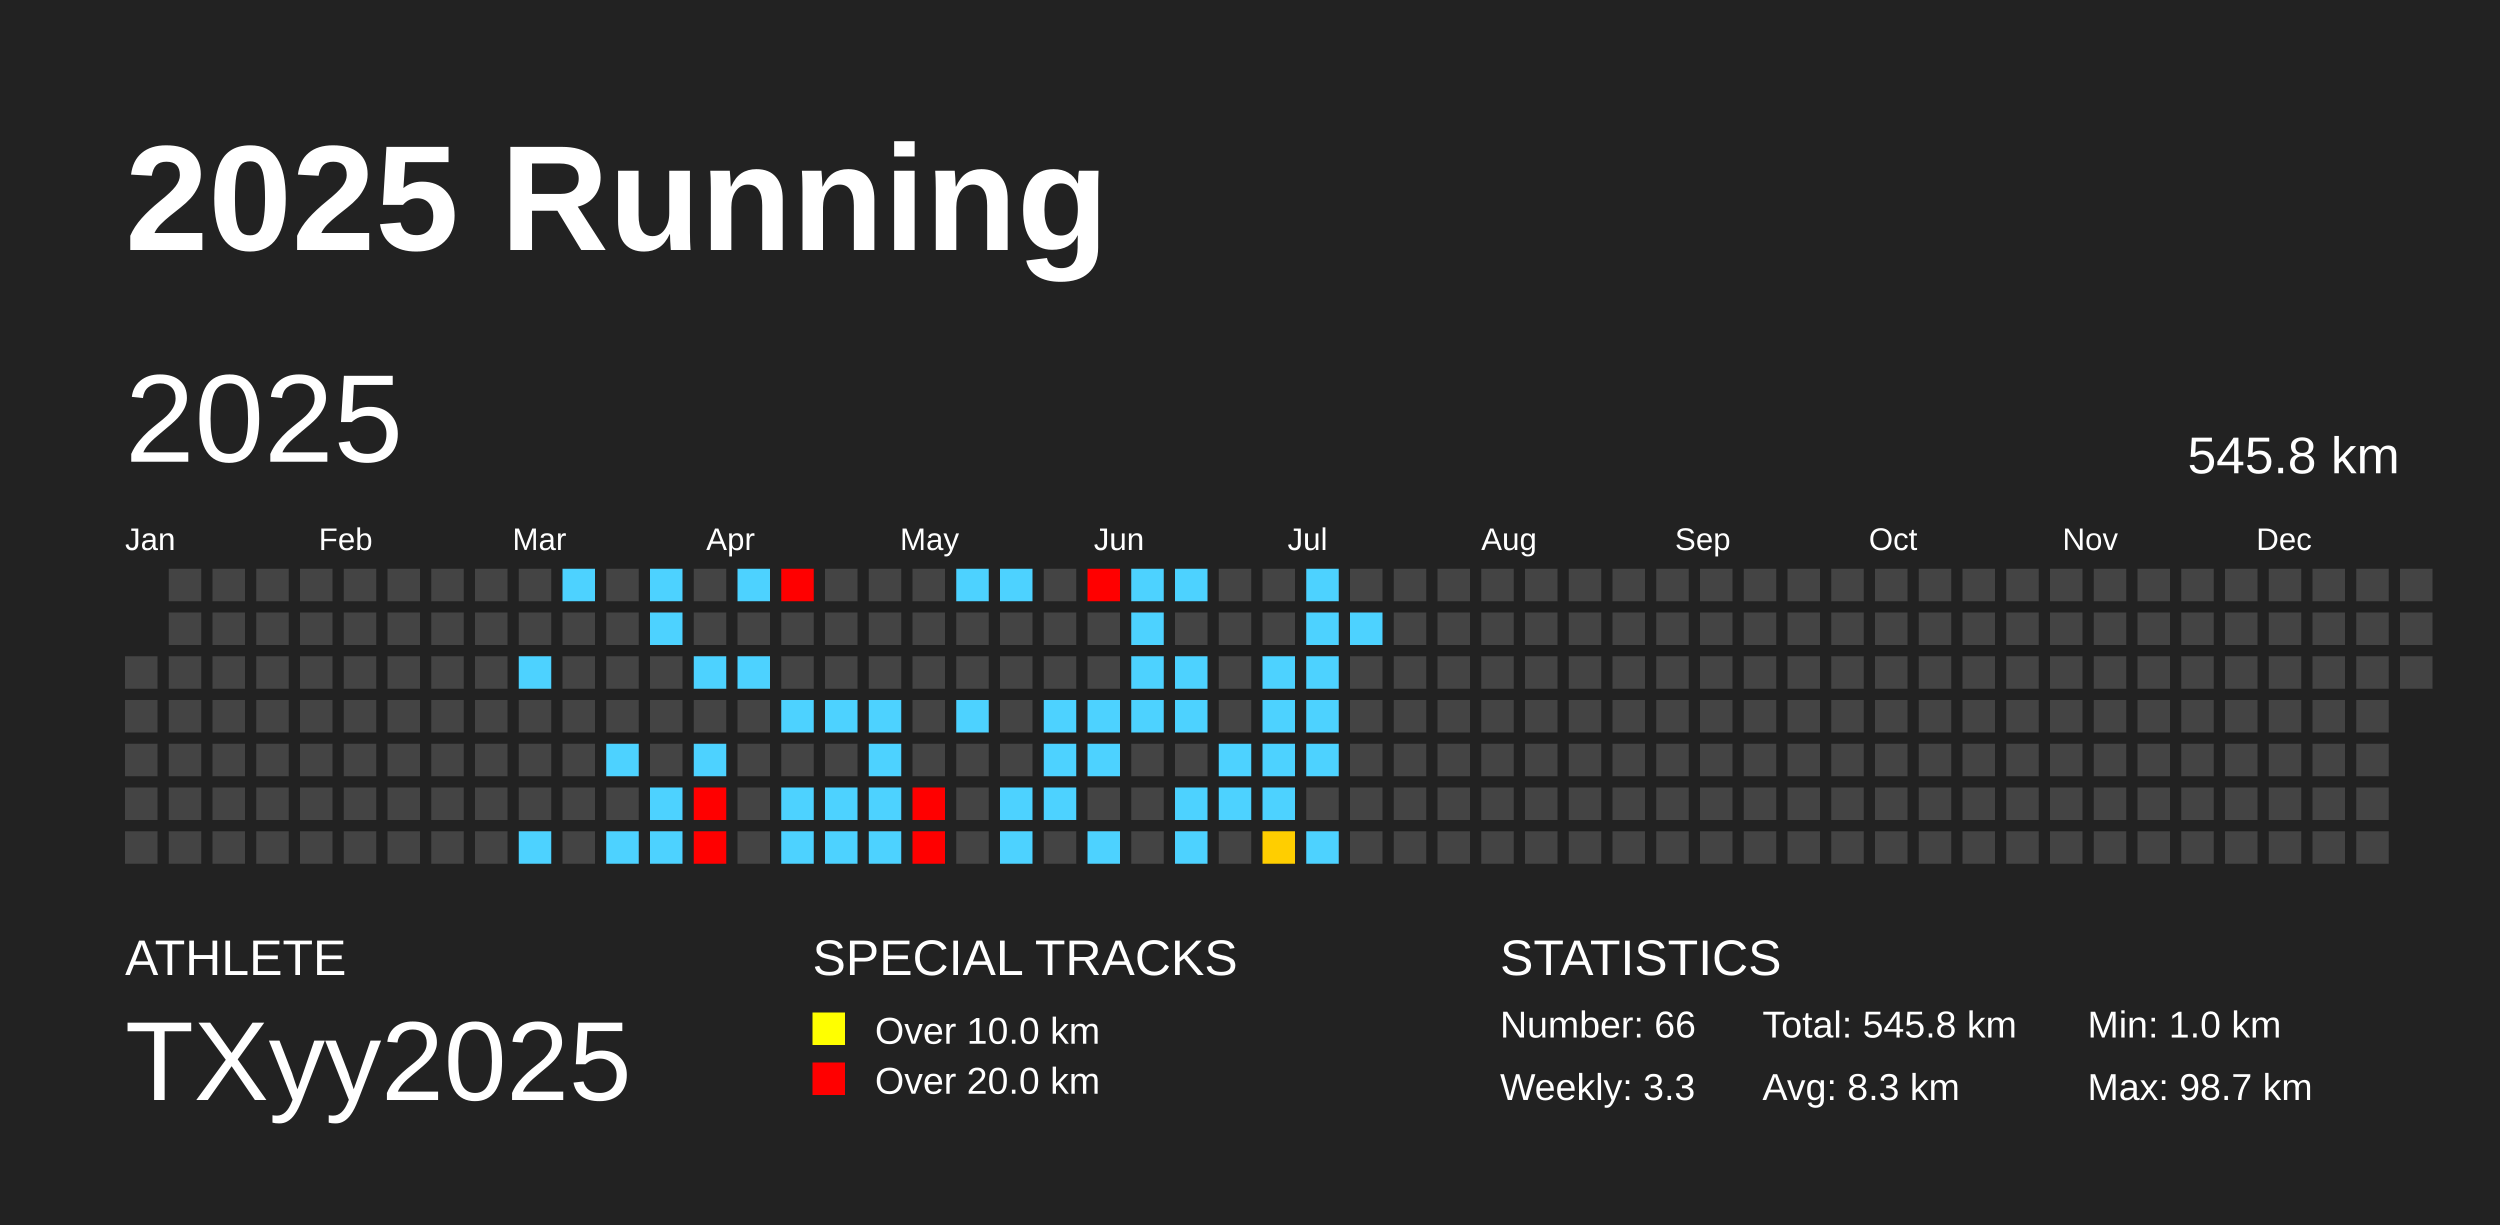
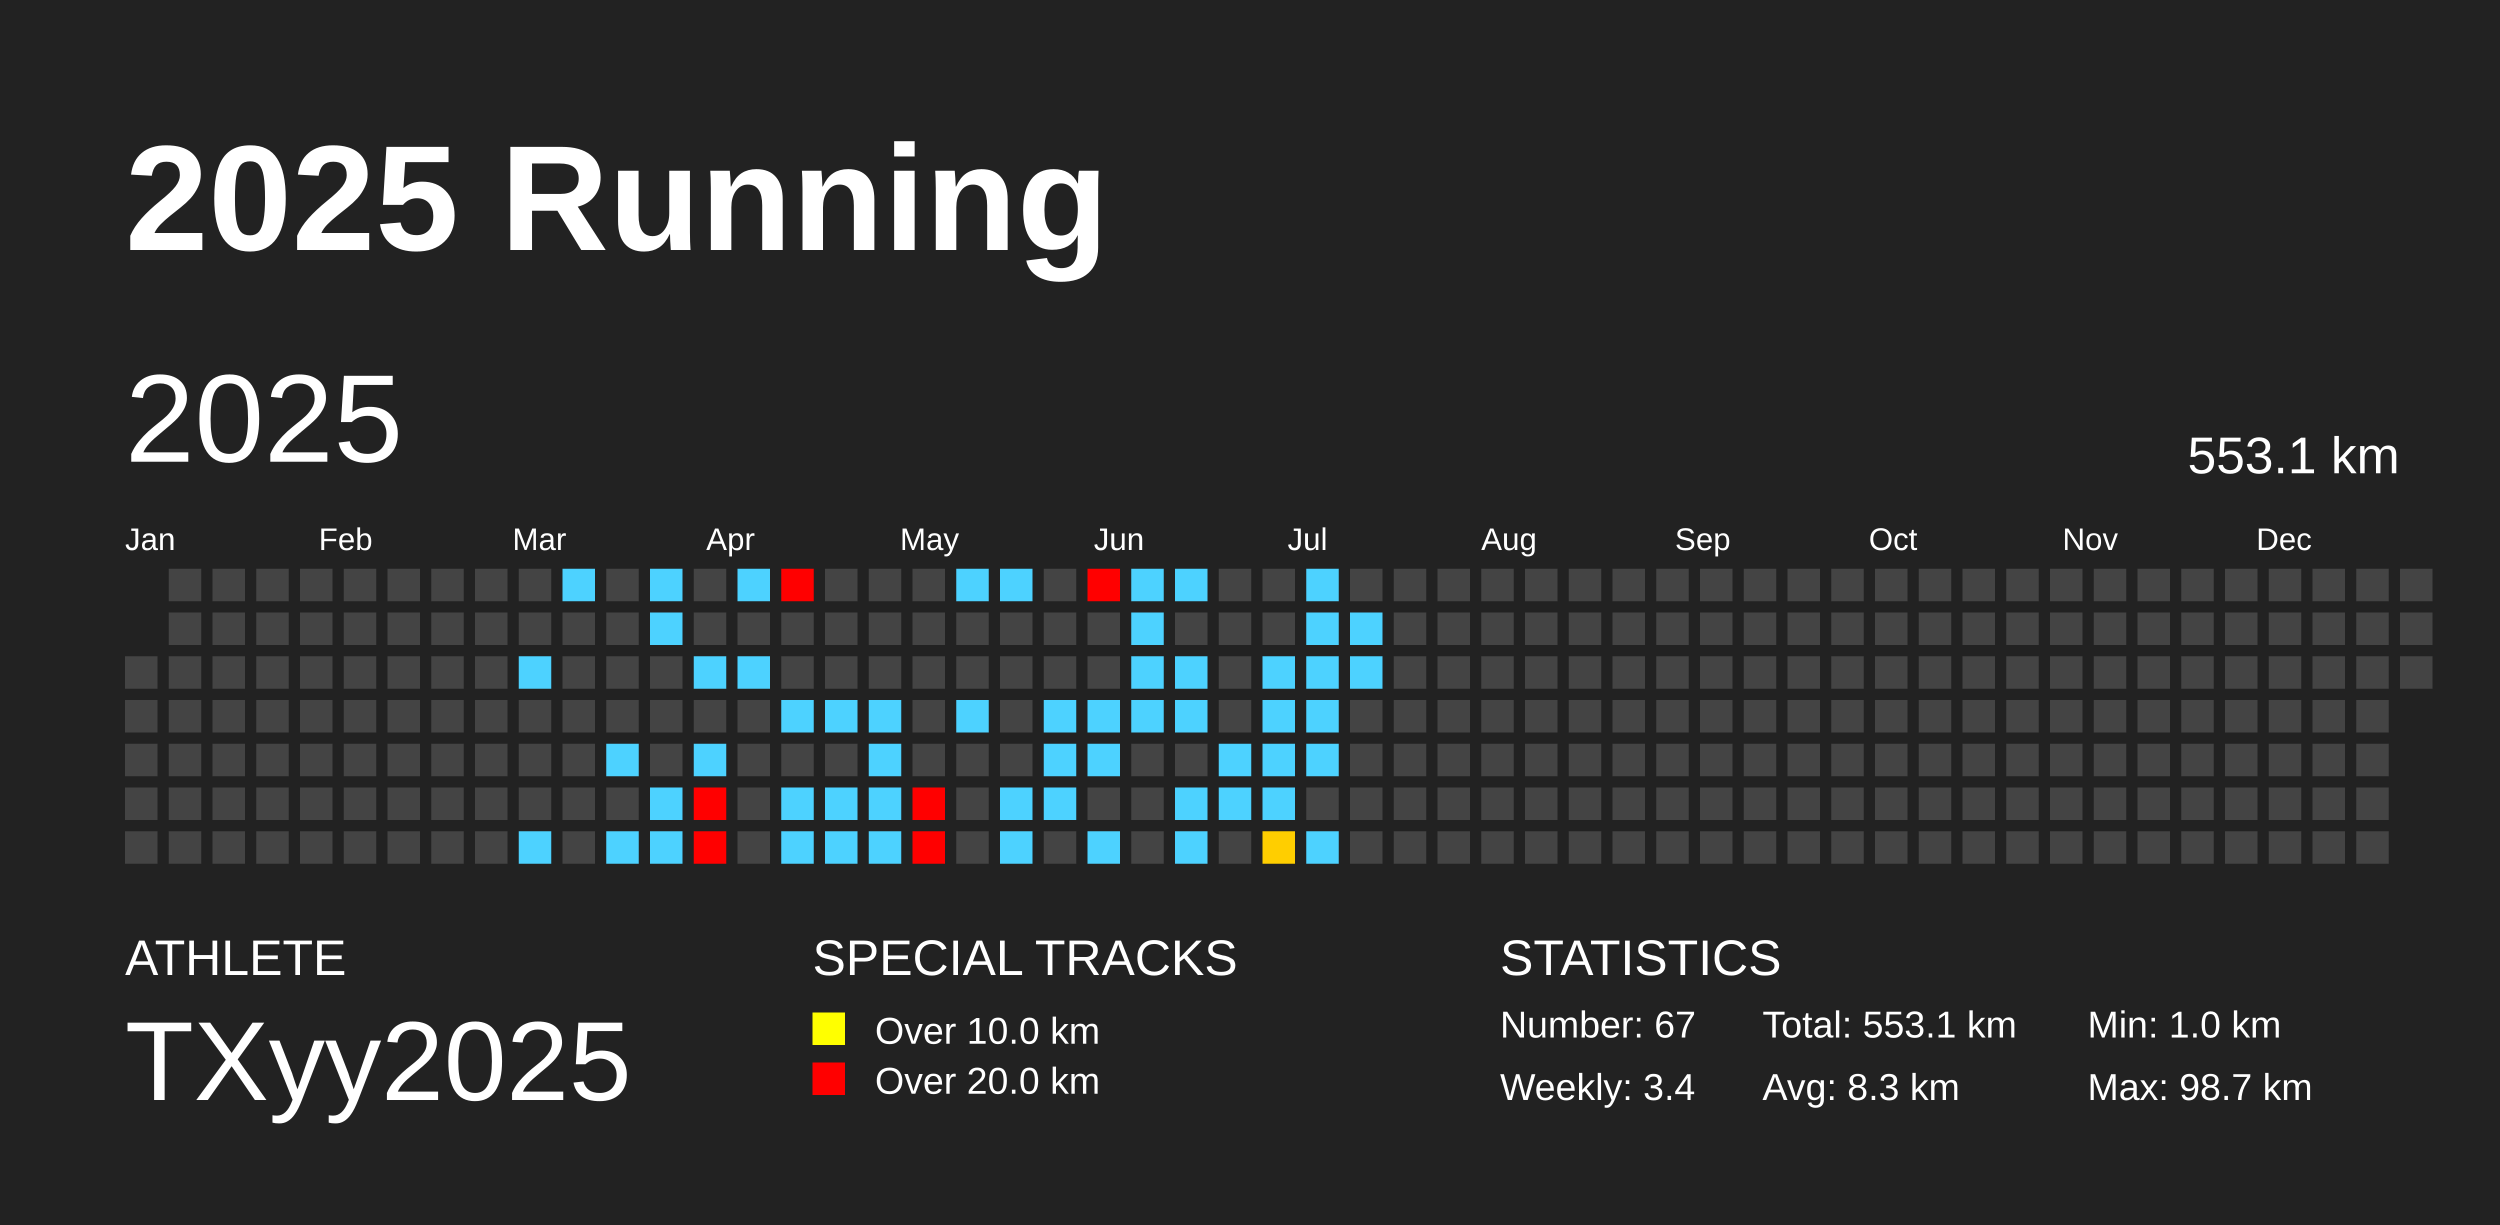
<svg xmlns="http://www.w3.org/2000/svg" baseProfile="full" height="98mm" version="1.1" viewBox="0,0,200,98" width="200mm">
  <defs />
  <rect fill="#222222" height="98" width="200" x="0" y="0" />
  <text fill="#FFFFFF" style="font-size:12px; font-family:Arial; font-weight:bold;" x="10" y="20">2025 Running</text>
  <text fill="#FFFFFF" style="font-size:4px; font-family:Arial" x="10" y="78">ATHLETE</text>
  <text fill="#FFFFFF" style="font-size:9px; font-family:Arial" x="10" y="88">TXyy2025</text>
  <text fill="#FFFFFF" style="font-size:4px; font-family:Arial" x="65" y="78">SPECIAL TRACKS</text>
  <rect fill="yellow" height="2.6" width="2.6" x="65" y="81" />
  <text fill="#FFFFFF" style="font-size:3px; font-family:Arial" x="70" y="83.5">Over 10.0 km</text>
  <rect fill="red" height="2.6" width="2.6" x="65" y="85" />
  <text fill="#FFFFFF" style="font-size:3px; font-family:Arial" x="70" y="87.5">Over 20.0 km</text>
  <text fill="#FFFFFF" style="font-size:4px; font-family:Arial" x="120" y="78">STATISTICS</text>
-   <text fill="#FFFFFF" style="font-size:3px; font-family:Arial" x="120" y="83">Number: 66</text>
-   <text fill="#FFFFFF" style="font-size:3px; font-family:Arial" x="120" y="88">Weekly: 3.3</text>
-   <text fill="#FFFFFF" style="font-size:3px; font-family:Arial" x="141" y="83">Total: 545.8 km</text>
+   <text fill="#FFFFFF" style="font-size:3px; font-family:Arial" x="120" y="83">Number: 67</text>
+   <text fill="#FFFFFF" style="font-size:3px; font-family:Arial" x="120" y="88">Weekly: 3.4</text>
+   <text fill="#FFFFFF" style="font-size:3px; font-family:Arial" x="141" y="83">Total: 553.1 km</text>
  <text fill="#FFFFFF" style="font-size:3px; font-family:Arial" x="141" y="88">Avg: 8.3 km</text>
  <text fill="#FFFFFF" style="font-size:3px; font-family:Arial" x="167" y="83">Min: 1.0 km</text>
  <text fill="#FFFFFF" style="font-size:3px; font-family:Arial" x="167" y="88">Max: 98.7 km</text>
  <text dominant-baseline="hanging" fill="#FFFFFF" style="font-size:10.0px; font-family:Arial;" x="10" y="30">2025</text>
-   <text dominant-baseline="hanging" fill="#FFFFFF" style="font-size:4.125px; font-family:Arial;" x="175" y="35">545.8 km</text>
+   <text dominant-baseline="hanging" fill="#FFFFFF" style="font-size:4.125px; font-family:Arial;" x="175" y="35">553.1 km</text>
  <text fill="#FFFFFF" style="font-size:2.5px; font-family:Arial" x="10.0" y="44">Jan</text>
  <text fill="#FFFFFF" style="font-size:2.5px; font-family:Arial" x="25.5" y="44">Feb</text>
  <text fill="#FFFFFF" style="font-size:2.5px; font-family:Arial" x="41.0" y="44">Mar</text>
  <text fill="#FFFFFF" style="font-size:2.5px; font-family:Arial" x="56.5" y="44">Apr</text>
  <text fill="#FFFFFF" style="font-size:2.5px; font-family:Arial" x="72.0" y="44">May</text>
  <text fill="#FFFFFF" style="font-size:2.5px; font-family:Arial" x="87.5" y="44">Jun</text>
  <text fill="#FFFFFF" style="font-size:2.5px; font-family:Arial" x="103.0" y="44">Jul</text>
  <text fill="#FFFFFF" style="font-size:2.5px; font-family:Arial" x="118.5" y="44">Aug</text>
  <text fill="#FFFFFF" style="font-size:2.5px; font-family:Arial" x="134.0" y="44">Sep</text>
  <text fill="#FFFFFF" style="font-size:2.5px; font-family:Arial" x="149.5" y="44">Oct</text>
  <text fill="#FFFFFF" style="font-size:2.5px; font-family:Arial" x="165.0" y="44">Nov</text>
  <text fill="#FFFFFF" style="font-size:2.5px; font-family:Arial" x="180.5" y="44">Dec</text>
  <rect fill="#444444" height="2.6" width="2.6" x="10.0" y="52.5" />
  <rect fill="#444444" height="2.6" width="2.6" x="10.0" y="56.0" />
  <rect fill="#444444" height="2.6" width="2.6" x="10.0" y="59.5" />
  <rect fill="#444444" height="2.6" width="2.6" x="10.0" y="63.0" />
  <rect fill="#444444" height="2.6" width="2.6" x="10.0" y="66.5" />
  <rect fill="#444444" height="2.6" width="2.6" x="13.5" y="45.5" />
  <rect fill="#444444" height="2.6" width="2.6" x="13.5" y="49.0" />
  <rect fill="#444444" height="2.6" width="2.6" x="13.5" y="52.5" />
  <rect fill="#444444" height="2.6" width="2.6" x="13.5" y="56.0" />
  <rect fill="#444444" height="2.6" width="2.6" x="13.5" y="59.5" />
  <rect fill="#444444" height="2.6" width="2.6" x="13.5" y="63.0" />
  <rect fill="#444444" height="2.6" width="2.6" x="13.5" y="66.5" />
  <rect fill="#444444" height="2.6" width="2.6" x="17.0" y="45.5" />
  <rect fill="#444444" height="2.6" width="2.6" x="17.0" y="49.0" />
  <rect fill="#444444" height="2.6" width="2.6" x="17.0" y="52.5" />
  <rect fill="#444444" height="2.6" width="2.6" x="17.0" y="56.0" />
  <rect fill="#444444" height="2.6" width="2.6" x="17.0" y="59.5" />
  <rect fill="#444444" height="2.6" width="2.6" x="17.0" y="63.0" />
  <rect fill="#444444" height="2.6" width="2.6" x="17.0" y="66.5" />
  <rect fill="#444444" height="2.6" width="2.6" x="20.5" y="45.5" />
  <rect fill="#444444" height="2.6" width="2.6" x="20.5" y="49.0" />
  <rect fill="#444444" height="2.6" width="2.6" x="20.5" y="52.5" />
  <rect fill="#444444" height="2.6" width="2.6" x="20.5" y="56.0" />
  <rect fill="#444444" height="2.6" width="2.6" x="20.5" y="59.5" />
  <rect fill="#444444" height="2.6" width="2.6" x="20.5" y="63.0" />
  <rect fill="#444444" height="2.6" width="2.6" x="20.5" y="66.5" />
  <rect fill="#444444" height="2.6" width="2.6" x="24.0" y="45.5" />
  <rect fill="#444444" height="2.6" width="2.6" x="24.0" y="49.0" />
  <rect fill="#444444" height="2.6" width="2.6" x="24.0" y="52.5" />
  <rect fill="#444444" height="2.6" width="2.6" x="24.0" y="56.0" />
  <rect fill="#444444" height="2.6" width="2.6" x="24.0" y="59.5" />
  <rect fill="#444444" height="2.6" width="2.6" x="24.0" y="63.0" />
  <rect fill="#444444" height="2.6" width="2.6" x="24.0" y="66.5" />
  <rect fill="#444444" height="2.6" width="2.6" x="27.5" y="45.5" />
  <rect fill="#444444" height="2.6" width="2.6" x="27.5" y="49.0" />
  <rect fill="#444444" height="2.6" width="2.6" x="27.5" y="52.5" />
  <rect fill="#444444" height="2.6" width="2.6" x="27.5" y="56.0" />
  <rect fill="#444444" height="2.6" width="2.6" x="27.5" y="59.5" />
  <rect fill="#444444" height="2.6" width="2.6" x="27.5" y="63.0" />
  <rect fill="#444444" height="2.6" width="2.6" x="27.5" y="66.5" />
  <rect fill="#444444" height="2.6" width="2.6" x="31.0" y="45.5" />
  <rect fill="#444444" height="2.6" width="2.6" x="31.0" y="49.0" />
  <rect fill="#444444" height="2.6" width="2.6" x="31.0" y="52.5" />
  <rect fill="#444444" height="2.6" width="2.6" x="31.0" y="56.0" />
  <rect fill="#444444" height="2.6" width="2.6" x="31.0" y="59.5" />
  <rect fill="#444444" height="2.6" width="2.6" x="31.0" y="63.0" />
  <rect fill="#444444" height="2.6" width="2.6" x="31.0" y="66.5" />
  <rect fill="#444444" height="2.6" width="2.6" x="34.5" y="45.5" />
  <rect fill="#444444" height="2.6" width="2.6" x="34.5" y="49.0" />
  <rect fill="#444444" height="2.6" width="2.6" x="34.5" y="52.5" />
  <rect fill="#444444" height="2.6" width="2.6" x="34.5" y="56.0" />
  <rect fill="#444444" height="2.6" width="2.6" x="34.5" y="59.5" />
  <rect fill="#444444" height="2.6" width="2.6" x="34.5" y="63.0" />
  <rect fill="#444444" height="2.6" width="2.6" x="34.5" y="66.5" />
  <rect fill="#444444" height="2.6" width="2.6" x="38.0" y="45.5" />
  <rect fill="#444444" height="2.6" width="2.6" x="38.0" y="49.0" />
  <rect fill="#444444" height="2.6" width="2.6" x="38.0" y="52.5" />
  <rect fill="#444444" height="2.6" width="2.6" x="38.0" y="56.0" />
  <rect fill="#444444" height="2.6" width="2.6" x="38.0" y="59.5" />
  <rect fill="#444444" height="2.6" width="2.6" x="38.0" y="63.0" />
  <rect fill="#444444" height="2.6" width="2.6" x="38.0" y="66.5" />
  <rect fill="#444444" height="2.6" width="2.6" x="41.5" y="45.5" />
  <rect fill="#444444" height="2.6" width="2.6" x="41.5" y="49.0" />
  <rect fill="#4dd2ff" height="2.6" width="2.6" x="41.5" y="52.5" />
  <rect fill="#444444" height="2.6" width="2.6" x="41.5" y="56.0" />
  <rect fill="#444444" height="2.6" width="2.6" x="41.5" y="59.5" />
  <rect fill="#444444" height="2.6" width="2.6" x="41.5" y="63.0" />
  <rect fill="#4dd2ff" height="2.6" width="2.6" x="41.5" y="66.5" />
  <rect fill="#4dd2ff" height="2.6" width="2.6" x="45.0" y="45.5" />
  <rect fill="#444444" height="2.6" width="2.6" x="45.0" y="49.0" />
  <rect fill="#444444" height="2.6" width="2.6" x="45.0" y="52.5" />
  <rect fill="#444444" height="2.6" width="2.6" x="45.0" y="56.0" />
  <rect fill="#444444" height="2.6" width="2.6" x="45.0" y="59.5" />
  <rect fill="#444444" height="2.6" width="2.6" x="45.0" y="63.0" />
  <rect fill="#444444" height="2.6" width="2.6" x="45.0" y="66.5" />
  <rect fill="#444444" height="2.6" width="2.6" x="48.5" y="45.5" />
  <rect fill="#444444" height="2.6" width="2.6" x="48.5" y="49.0" />
  <rect fill="#444444" height="2.6" width="2.6" x="48.5" y="52.5" />
  <rect fill="#444444" height="2.6" width="2.6" x="48.5" y="56.0" />
  <rect fill="#4dd2ff" height="2.6" width="2.6" x="48.5" y="59.5" />
  <rect fill="#444444" height="2.6" width="2.6" x="48.5" y="63.0" />
  <rect fill="#4dd2ff" height="2.6" width="2.6" x="48.5" y="66.5" />
  <rect fill="#4dd2ff" height="2.6" width="2.6" x="52.0" y="45.5" />
  <rect fill="#4dd2ff" height="2.6" width="2.6" x="52.0" y="49.0" />
  <rect fill="#444444" height="2.6" width="2.6" x="52.0" y="52.5" />
  <rect fill="#444444" height="2.6" width="2.6" x="52.0" y="56.0" />
  <rect fill="#444444" height="2.6" width="2.6" x="52.0" y="59.5" />
  <rect fill="#4dd2ff" height="2.6" width="2.6" x="52.0" y="63.0" />
  <rect fill="#4dd2ff" height="2.6" width="2.6" x="52.0" y="66.5" />
  <rect fill="#444444" height="2.6" width="2.6" x="55.5" y="45.5" />
  <rect fill="#444444" height="2.6" width="2.6" x="55.5" y="49.0" />
  <rect fill="#4dd2ff" height="2.6" width="2.6" x="55.5" y="52.5" />
  <rect fill="#444444" height="2.6" width="2.6" x="55.5" y="56.0" />
  <rect fill="#4dd2ff" height="2.6" width="2.6" x="55.5" y="59.5" />
  <rect fill="red" height="2.6" width="2.6" x="55.5" y="63.0" />
  <rect fill="red" height="2.6" width="2.6" x="55.5" y="66.5" />
  <rect fill="#4dd2ff" height="2.6" width="2.6" x="59.0" y="45.5" />
  <rect fill="#444444" height="2.6" width="2.6" x="59.0" y="49.0" />
  <rect fill="#4dd2ff" height="2.6" width="2.6" x="59.0" y="52.5" />
  <rect fill="#444444" height="2.6" width="2.6" x="59.0" y="56.0" />
  <rect fill="#444444" height="2.6" width="2.6" x="59.0" y="59.5" />
  <rect fill="#444444" height="2.6" width="2.6" x="59.0" y="63.0" />
  <rect fill="#444444" height="2.6" width="2.6" x="59.0" y="66.5" />
  <rect fill="red" height="2.6" width="2.6" x="62.5" y="45.5" />
  <rect fill="#444444" height="2.6" width="2.6" x="62.5" y="49.0" />
  <rect fill="#444444" height="2.6" width="2.6" x="62.5" y="52.5" />
  <rect fill="#4dd2ff" height="2.6" width="2.6" x="62.5" y="56.0" />
  <rect fill="#444444" height="2.6" width="2.6" x="62.5" y="59.5" />
  <rect fill="#4dd2ff" height="2.6" width="2.6" x="62.5" y="63.0" />
  <rect fill="#4dd2ff" height="2.6" width="2.6" x="62.5" y="66.5" />
  <rect fill="#444444" height="2.6" width="2.6" x="66.0" y="45.5" />
  <rect fill="#444444" height="2.6" width="2.6" x="66.0" y="49.0" />
  <rect fill="#444444" height="2.6" width="2.6" x="66.0" y="52.5" />
  <rect fill="#4dd2ff" height="2.6" width="2.6" x="66.0" y="56.0" />
  <rect fill="#444444" height="2.6" width="2.6" x="66.0" y="59.5" />
  <rect fill="#4dd2ff" height="2.6" width="2.6" x="66.0" y="63.0" />
  <rect fill="#4dd2ff" height="2.6" width="2.6" x="66.0" y="66.5" />
  <rect fill="#444444" height="2.6" width="2.6" x="69.5" y="45.5" />
  <rect fill="#444444" height="2.6" width="2.6" x="69.5" y="49.0" />
  <rect fill="#444444" height="2.6" width="2.6" x="69.5" y="52.5" />
  <rect fill="#4dd2ff" height="2.6" width="2.6" x="69.5" y="56.0" />
  <rect fill="#4dd2ff" height="2.6" width="2.6" x="69.5" y="59.5" />
  <rect fill="#4dd2ff" height="2.6" width="2.6" x="69.5" y="63.0" />
  <rect fill="#4dd2ff" height="2.6" width="2.6" x="69.5" y="66.5" />
  <rect fill="#444444" height="2.6" width="2.6" x="73.0" y="45.5" />
  <rect fill="#444444" height="2.6" width="2.6" x="73.0" y="49.0" />
  <rect fill="#444444" height="2.6" width="2.6" x="73.0" y="52.5" />
  <rect fill="#444444" height="2.6" width="2.6" x="73.0" y="56.0" />
  <rect fill="#444444" height="2.6" width="2.6" x="73.0" y="59.5" />
  <rect fill="red" height="2.6" width="2.6" x="73.0" y="63.0" />
  <rect fill="red" height="2.6" width="2.6" x="73.0" y="66.5" />
  <rect fill="#4dd2ff" height="2.6" width="2.6" x="76.5" y="45.5" />
  <rect fill="#444444" height="2.6" width="2.6" x="76.5" y="49.0" />
  <rect fill="#444444" height="2.6" width="2.6" x="76.5" y="52.5" />
  <rect fill="#4dd2ff" height="2.6" width="2.6" x="76.5" y="56.0" />
  <rect fill="#444444" height="2.6" width="2.6" x="76.5" y="59.5" />
  <rect fill="#444444" height="2.6" width="2.6" x="76.5" y="63.0" />
  <rect fill="#444444" height="2.6" width="2.6" x="76.5" y="66.5" />
  <rect fill="#4dd2ff" height="2.6" width="2.6" x="80.0" y="45.5" />
  <rect fill="#444444" height="2.6" width="2.6" x="80.0" y="49.0" />
  <rect fill="#444444" height="2.6" width="2.6" x="80.0" y="52.5" />
  <rect fill="#444444" height="2.6" width="2.6" x="80.0" y="56.0" />
  <rect fill="#444444" height="2.6" width="2.6" x="80.0" y="59.5" />
  <rect fill="#4dd2ff" height="2.6" width="2.6" x="80.0" y="63.0" />
  <rect fill="#4dd2ff" height="2.6" width="2.6" x="80.0" y="66.5" />
  <rect fill="#444444" height="2.6" width="2.6" x="83.5" y="45.5" />
  <rect fill="#444444" height="2.6" width="2.6" x="83.5" y="49.0" />
  <rect fill="#444444" height="2.6" width="2.6" x="83.5" y="52.5" />
  <rect fill="#4dd2ff" height="2.6" width="2.6" x="83.5" y="56.0" />
  <rect fill="#4dd2ff" height="2.6" width="2.6" x="83.5" y="59.5" />
  <rect fill="#4dd2ff" height="2.6" width="2.6" x="83.5" y="63.0" />
  <rect fill="#444444" height="2.6" width="2.6" x="83.5" y="66.5" />
  <rect fill="red" height="2.6" width="2.6" x="87.0" y="45.5" />
  <rect fill="#444444" height="2.6" width="2.6" x="87.0" y="49.0" />
  <rect fill="#444444" height="2.6" width="2.6" x="87.0" y="52.5" />
  <rect fill="#4dd2ff" height="2.6" width="2.6" x="87.0" y="56.0" />
  <rect fill="#4dd2ff" height="2.6" width="2.6" x="87.0" y="59.5" />
  <rect fill="#444444" height="2.6" width="2.6" x="87.0" y="63.0" />
  <rect fill="#4dd2ff" height="2.6" width="2.6" x="87.0" y="66.5" />
  <rect fill="#4dd2ff" height="2.6" width="2.6" x="90.5" y="45.5" />
  <rect fill="#4dd2ff" height="2.6" width="2.6" x="90.5" y="49.0" />
  <rect fill="#4dd2ff" height="2.6" width="2.6" x="90.5" y="52.5" />
  <rect fill="#4dd2ff" height="2.6" width="2.6" x="90.5" y="56.0" />
  <rect fill="#444444" height="2.6" width="2.6" x="90.5" y="59.5" />
  <rect fill="#444444" height="2.6" width="2.6" x="90.5" y="63.0" />
  <rect fill="#444444" height="2.6" width="2.6" x="90.5" y="66.5" />
  <rect fill="#4dd2ff" height="2.6" width="2.6" x="94.0" y="45.5" />
  <rect fill="#444444" height="2.6" width="2.6" x="94.0" y="49.0" />
  <rect fill="#4dd2ff" height="2.6" width="2.6" x="94.0" y="52.5" />
  <rect fill="#4dd2ff" height="2.6" width="2.6" x="94.0" y="56.0" />
  <rect fill="#444444" height="2.6" width="2.6" x="94.0" y="59.5" />
  <rect fill="#4dd2ff" height="2.6" width="2.6" x="94.0" y="63.0" />
  <rect fill="#4dd2ff" height="2.6" width="2.6" x="94.0" y="66.5" />
  <rect fill="#444444" height="2.6" width="2.6" x="97.5" y="45.5" />
  <rect fill="#444444" height="2.6" width="2.6" x="97.5" y="49.0" />
  <rect fill="#444444" height="2.6" width="2.6" x="97.5" y="52.5" />
  <rect fill="#444444" height="2.6" width="2.6" x="97.5" y="56.0" />
  <rect fill="#4dd2ff" height="2.6" width="2.6" x="97.5" y="59.5" />
  <rect fill="#4dd2ff" height="2.6" width="2.6" x="97.5" y="63.0" />
  <rect fill="#444444" height="2.6" width="2.6" x="97.5" y="66.5" />
  <rect fill="#444444" height="2.6" width="2.6" x="101.0" y="45.5" />
  <rect fill="#444444" height="2.6" width="2.6" x="101.0" y="49.0" />
  <rect fill="#4dd2ff" height="2.6" width="2.6" x="101.0" y="52.5" />
  <rect fill="#4dd2ff" height="2.6" width="2.6" x="101.0" y="56.0" />
  <rect fill="#4dd2ff" height="2.6" width="2.6" x="101.0" y="59.5" />
  <rect fill="#4dd2ff" height="2.6" width="2.6" x="101.0" y="63.0" />
  <rect fill="#ffce00" height="2.6" width="2.6" x="101.0" y="66.5" />
  <rect fill="#4dd2ff" height="2.6" width="2.6" x="104.5" y="45.5" />
  <rect fill="#4dd2ff" height="2.6" width="2.6" x="104.5" y="49.0" />
  <rect fill="#4dd2ff" height="2.6" width="2.6" x="104.5" y="52.5" />
  <rect fill="#4dd2ff" height="2.6" width="2.6" x="104.5" y="56.0" />
  <rect fill="#4dd2ff" height="2.6" width="2.6" x="104.5" y="59.5" />
  <rect fill="#444444" height="2.6" width="2.6" x="104.5" y="63.0" />
  <rect fill="#4dd2ff" height="2.6" width="2.6" x="104.5" y="66.5" />
  <rect fill="#444444" height="2.6" width="2.6" x="108.0" y="45.5" />
  <rect fill="#4dd2ff" height="2.6" width="2.6" x="108.0" y="49.0" />
-   <rect fill="#444444" height="2.6" width="2.6" x="108.0" y="52.5" />
+   <rect fill="#4dd2ff" height="2.6" width="2.6" x="108.0" y="52.5" />
  <rect fill="#444444" height="2.6" width="2.6" x="108.0" y="56.0" />
  <rect fill="#444444" height="2.6" width="2.6" x="108.0" y="59.5" />
  <rect fill="#444444" height="2.6" width="2.6" x="108.0" y="63.0" />
  <rect fill="#444444" height="2.6" width="2.6" x="108.0" y="66.5" />
  <rect fill="#444444" height="2.6" width="2.6" x="111.5" y="45.5" />
  <rect fill="#444444" height="2.6" width="2.6" x="111.5" y="49.0" />
  <rect fill="#444444" height="2.6" width="2.6" x="111.5" y="52.5" />
  <rect fill="#444444" height="2.6" width="2.6" x="111.5" y="56.0" />
  <rect fill="#444444" height="2.6" width="2.6" x="111.5" y="59.5" />
  <rect fill="#444444" height="2.6" width="2.6" x="111.5" y="63.0" />
  <rect fill="#444444" height="2.6" width="2.6" x="111.5" y="66.5" />
  <rect fill="#444444" height="2.6" width="2.6" x="115.0" y="45.5" />
  <rect fill="#444444" height="2.6" width="2.6" x="115.0" y="49.0" />
  <rect fill="#444444" height="2.6" width="2.6" x="115.0" y="52.5" />
  <rect fill="#444444" height="2.6" width="2.6" x="115.0" y="56.0" />
  <rect fill="#444444" height="2.6" width="2.6" x="115.0" y="59.5" />
  <rect fill="#444444" height="2.6" width="2.6" x="115.0" y="63.0" />
  <rect fill="#444444" height="2.6" width="2.6" x="115.0" y="66.5" />
  <rect fill="#444444" height="2.6" width="2.6" x="118.5" y="45.5" />
  <rect fill="#444444" height="2.6" width="2.6" x="118.5" y="49.0" />
  <rect fill="#444444" height="2.6" width="2.6" x="118.5" y="52.5" />
  <rect fill="#444444" height="2.6" width="2.6" x="118.5" y="56.0" />
  <rect fill="#444444" height="2.6" width="2.6" x="118.5" y="59.5" />
  <rect fill="#444444" height="2.6" width="2.6" x="118.5" y="63.0" />
  <rect fill="#444444" height="2.6" width="2.6" x="118.5" y="66.5" />
  <rect fill="#444444" height="2.6" width="2.6" x="122.0" y="45.5" />
  <rect fill="#444444" height="2.6" width="2.6" x="122.0" y="49.0" />
  <rect fill="#444444" height="2.6" width="2.6" x="122.0" y="52.5" />
  <rect fill="#444444" height="2.6" width="2.6" x="122.0" y="56.0" />
  <rect fill="#444444" height="2.6" width="2.6" x="122.0" y="59.5" />
  <rect fill="#444444" height="2.6" width="2.6" x="122.0" y="63.0" />
  <rect fill="#444444" height="2.6" width="2.6" x="122.0" y="66.5" />
  <rect fill="#444444" height="2.6" width="2.6" x="125.5" y="45.5" />
  <rect fill="#444444" height="2.6" width="2.6" x="125.5" y="49.0" />
  <rect fill="#444444" height="2.6" width="2.6" x="125.5" y="52.5" />
  <rect fill="#444444" height="2.6" width="2.6" x="125.5" y="56.0" />
  <rect fill="#444444" height="2.6" width="2.6" x="125.5" y="59.5" />
  <rect fill="#444444" height="2.6" width="2.6" x="125.5" y="63.0" />
  <rect fill="#444444" height="2.6" width="2.6" x="125.5" y="66.5" />
  <rect fill="#444444" height="2.6" width="2.6" x="129.0" y="45.5" />
  <rect fill="#444444" height="2.6" width="2.6" x="129.0" y="49.0" />
  <rect fill="#444444" height="2.6" width="2.6" x="129.0" y="52.5" />
  <rect fill="#444444" height="2.6" width="2.6" x="129.0" y="56.0" />
  <rect fill="#444444" height="2.6" width="2.6" x="129.0" y="59.5" />
  <rect fill="#444444" height="2.6" width="2.6" x="129.0" y="63.0" />
  <rect fill="#444444" height="2.6" width="2.6" x="129.0" y="66.5" />
  <rect fill="#444444" height="2.6" width="2.6" x="132.5" y="45.5" />
  <rect fill="#444444" height="2.6" width="2.6" x="132.5" y="49.0" />
  <rect fill="#444444" height="2.6" width="2.6" x="132.5" y="52.5" />
  <rect fill="#444444" height="2.6" width="2.6" x="132.5" y="56.0" />
  <rect fill="#444444" height="2.6" width="2.6" x="132.5" y="59.5" />
  <rect fill="#444444" height="2.6" width="2.6" x="132.5" y="63.0" />
  <rect fill="#444444" height="2.6" width="2.6" x="132.5" y="66.5" />
  <rect fill="#444444" height="2.6" width="2.6" x="136.0" y="45.5" />
  <rect fill="#444444" height="2.6" width="2.6" x="136.0" y="49.0" />
  <rect fill="#444444" height="2.6" width="2.6" x="136.0" y="52.5" />
  <rect fill="#444444" height="2.6" width="2.6" x="136.0" y="56.0" />
  <rect fill="#444444" height="2.6" width="2.6" x="136.0" y="59.5" />
  <rect fill="#444444" height="2.6" width="2.6" x="136.0" y="63.0" />
  <rect fill="#444444" height="2.6" width="2.6" x="136.0" y="66.5" />
  <rect fill="#444444" height="2.6" width="2.6" x="139.5" y="45.5" />
  <rect fill="#444444" height="2.6" width="2.6" x="139.5" y="49.0" />
  <rect fill="#444444" height="2.6" width="2.6" x="139.5" y="52.5" />
  <rect fill="#444444" height="2.6" width="2.6" x="139.5" y="56.0" />
  <rect fill="#444444" height="2.6" width="2.6" x="139.5" y="59.5" />
  <rect fill="#444444" height="2.6" width="2.6" x="139.5" y="63.0" />
  <rect fill="#444444" height="2.6" width="2.6" x="139.5" y="66.5" />
  <rect fill="#444444" height="2.6" width="2.6" x="143.0" y="45.5" />
  <rect fill="#444444" height="2.6" width="2.6" x="143.0" y="49.0" />
  <rect fill="#444444" height="2.6" width="2.6" x="143.0" y="52.5" />
  <rect fill="#444444" height="2.6" width="2.6" x="143.0" y="56.0" />
  <rect fill="#444444" height="2.6" width="2.6" x="143.0" y="59.5" />
  <rect fill="#444444" height="2.6" width="2.6" x="143.0" y="63.0" />
  <rect fill="#444444" height="2.6" width="2.6" x="143.0" y="66.5" />
  <rect fill="#444444" height="2.6" width="2.6" x="146.5" y="45.5" />
  <rect fill="#444444" height="2.6" width="2.6" x="146.5" y="49.0" />
  <rect fill="#444444" height="2.6" width="2.6" x="146.5" y="52.5" />
  <rect fill="#444444" height="2.6" width="2.6" x="146.5" y="56.0" />
  <rect fill="#444444" height="2.6" width="2.6" x="146.5" y="59.5" />
  <rect fill="#444444" height="2.6" width="2.6" x="146.5" y="63.0" />
  <rect fill="#444444" height="2.6" width="2.6" x="146.5" y="66.5" />
  <rect fill="#444444" height="2.6" width="2.6" x="150.0" y="45.5" />
  <rect fill="#444444" height="2.6" width="2.6" x="150.0" y="49.0" />
  <rect fill="#444444" height="2.6" width="2.6" x="150.0" y="52.5" />
  <rect fill="#444444" height="2.6" width="2.6" x="150.0" y="56.0" />
  <rect fill="#444444" height="2.6" width="2.6" x="150.0" y="59.5" />
  <rect fill="#444444" height="2.6" width="2.6" x="150.0" y="63.0" />
  <rect fill="#444444" height="2.6" width="2.6" x="150.0" y="66.5" />
  <rect fill="#444444" height="2.6" width="2.6" x="153.5" y="45.5" />
  <rect fill="#444444" height="2.6" width="2.6" x="153.5" y="49.0" />
  <rect fill="#444444" height="2.6" width="2.6" x="153.5" y="52.5" />
  <rect fill="#444444" height="2.6" width="2.6" x="153.5" y="56.0" />
  <rect fill="#444444" height="2.6" width="2.6" x="153.5" y="59.5" />
  <rect fill="#444444" height="2.6" width="2.6" x="153.5" y="63.0" />
  <rect fill="#444444" height="2.6" width="2.6" x="153.5" y="66.5" />
  <rect fill="#444444" height="2.6" width="2.6" x="157.0" y="45.5" />
  <rect fill="#444444" height="2.6" width="2.6" x="157.0" y="49.0" />
  <rect fill="#444444" height="2.6" width="2.6" x="157.0" y="52.5" />
  <rect fill="#444444" height="2.6" width="2.6" x="157.0" y="56.0" />
  <rect fill="#444444" height="2.6" width="2.6" x="157.0" y="59.5" />
  <rect fill="#444444" height="2.6" width="2.6" x="157.0" y="63.0" />
  <rect fill="#444444" height="2.6" width="2.6" x="157.0" y="66.5" />
  <rect fill="#444444" height="2.6" width="2.6" x="160.5" y="45.5" />
  <rect fill="#444444" height="2.6" width="2.6" x="160.5" y="49.0" />
  <rect fill="#444444" height="2.6" width="2.6" x="160.5" y="52.5" />
  <rect fill="#444444" height="2.6" width="2.6" x="160.5" y="56.0" />
  <rect fill="#444444" height="2.6" width="2.6" x="160.5" y="59.5" />
  <rect fill="#444444" height="2.6" width="2.6" x="160.5" y="63.0" />
  <rect fill="#444444" height="2.6" width="2.6" x="160.5" y="66.5" />
  <rect fill="#444444" height="2.6" width="2.6" x="164.0" y="45.5" />
  <rect fill="#444444" height="2.6" width="2.6" x="164.0" y="49.0" />
  <rect fill="#444444" height="2.6" width="2.6" x="164.0" y="52.5" />
  <rect fill="#444444" height="2.6" width="2.6" x="164.0" y="56.0" />
  <rect fill="#444444" height="2.6" width="2.6" x="164.0" y="59.5" />
  <rect fill="#444444" height="2.6" width="2.6" x="164.0" y="63.0" />
  <rect fill="#444444" height="2.6" width="2.6" x="164.0" y="66.5" />
  <rect fill="#444444" height="2.6" width="2.6" x="167.5" y="45.5" />
  <rect fill="#444444" height="2.6" width="2.6" x="167.5" y="49.0" />
  <rect fill="#444444" height="2.6" width="2.6" x="167.5" y="52.5" />
  <rect fill="#444444" height="2.6" width="2.6" x="167.5" y="56.0" />
  <rect fill="#444444" height="2.6" width="2.6" x="167.5" y="59.5" />
  <rect fill="#444444" height="2.6" width="2.6" x="167.5" y="63.0" />
  <rect fill="#444444" height="2.6" width="2.6" x="167.5" y="66.5" />
  <rect fill="#444444" height="2.6" width="2.6" x="171.0" y="45.5" />
  <rect fill="#444444" height="2.6" width="2.6" x="171.0" y="49.0" />
  <rect fill="#444444" height="2.6" width="2.6" x="171.0" y="52.5" />
  <rect fill="#444444" height="2.6" width="2.6" x="171.0" y="56.0" />
  <rect fill="#444444" height="2.6" width="2.6" x="171.0" y="59.5" />
  <rect fill="#444444" height="2.6" width="2.6" x="171.0" y="63.0" />
  <rect fill="#444444" height="2.6" width="2.6" x="171.0" y="66.5" />
  <rect fill="#444444" height="2.6" width="2.6" x="174.5" y="45.5" />
  <rect fill="#444444" height="2.6" width="2.6" x="174.5" y="49.0" />
  <rect fill="#444444" height="2.6" width="2.6" x="174.5" y="52.5" />
  <rect fill="#444444" height="2.6" width="2.6" x="174.5" y="56.0" />
  <rect fill="#444444" height="2.6" width="2.6" x="174.5" y="59.5" />
  <rect fill="#444444" height="2.6" width="2.6" x="174.5" y="63.0" />
  <rect fill="#444444" height="2.6" width="2.6" x="174.5" y="66.5" />
  <rect fill="#444444" height="2.6" width="2.6" x="178.0" y="45.5" />
  <rect fill="#444444" height="2.6" width="2.6" x="178.0" y="49.0" />
  <rect fill="#444444" height="2.6" width="2.6" x="178.0" y="52.5" />
  <rect fill="#444444" height="2.6" width="2.6" x="178.0" y="56.0" />
  <rect fill="#444444" height="2.6" width="2.6" x="178.0" y="59.5" />
  <rect fill="#444444" height="2.6" width="2.6" x="178.0" y="63.0" />
  <rect fill="#444444" height="2.6" width="2.6" x="178.0" y="66.5" />
  <rect fill="#444444" height="2.6" width="2.6" x="181.5" y="45.5" />
  <rect fill="#444444" height="2.6" width="2.6" x="181.5" y="49.0" />
  <rect fill="#444444" height="2.6" width="2.6" x="181.5" y="52.5" />
  <rect fill="#444444" height="2.6" width="2.6" x="181.5" y="56.0" />
  <rect fill="#444444" height="2.6" width="2.6" x="181.5" y="59.5" />
  <rect fill="#444444" height="2.6" width="2.6" x="181.5" y="63.0" />
  <rect fill="#444444" height="2.6" width="2.6" x="181.5" y="66.5" />
  <rect fill="#444444" height="2.6" width="2.6" x="185.0" y="45.5" />
  <rect fill="#444444" height="2.6" width="2.6" x="185.0" y="49.0" />
  <rect fill="#444444" height="2.6" width="2.6" x="185.0" y="52.5" />
  <rect fill="#444444" height="2.6" width="2.6" x="185.0" y="56.0" />
  <rect fill="#444444" height="2.6" width="2.6" x="185.0" y="59.5" />
  <rect fill="#444444" height="2.6" width="2.6" x="185.0" y="63.0" />
  <rect fill="#444444" height="2.6" width="2.6" x="185.0" y="66.5" />
  <rect fill="#444444" height="2.6" width="2.6" x="188.5" y="45.5" />
  <rect fill="#444444" height="2.6" width="2.6" x="188.5" y="49.0" />
  <rect fill="#444444" height="2.6" width="2.6" x="188.5" y="52.5" />
  <rect fill="#444444" height="2.6" width="2.6" x="188.5" y="56.0" />
  <rect fill="#444444" height="2.6" width="2.6" x="188.5" y="59.5" />
  <rect fill="#444444" height="2.6" width="2.6" x="188.5" y="63.0" />
  <rect fill="#444444" height="2.6" width="2.6" x="188.5" y="66.5" />
  <rect fill="#444444" height="2.6" width="2.6" x="192.0" y="45.5" />
  <rect fill="#444444" height="2.6" width="2.6" x="192.0" y="49.0" />
  <rect fill="#444444" height="2.6" width="2.6" x="192.0" y="52.5" />
</svg>
